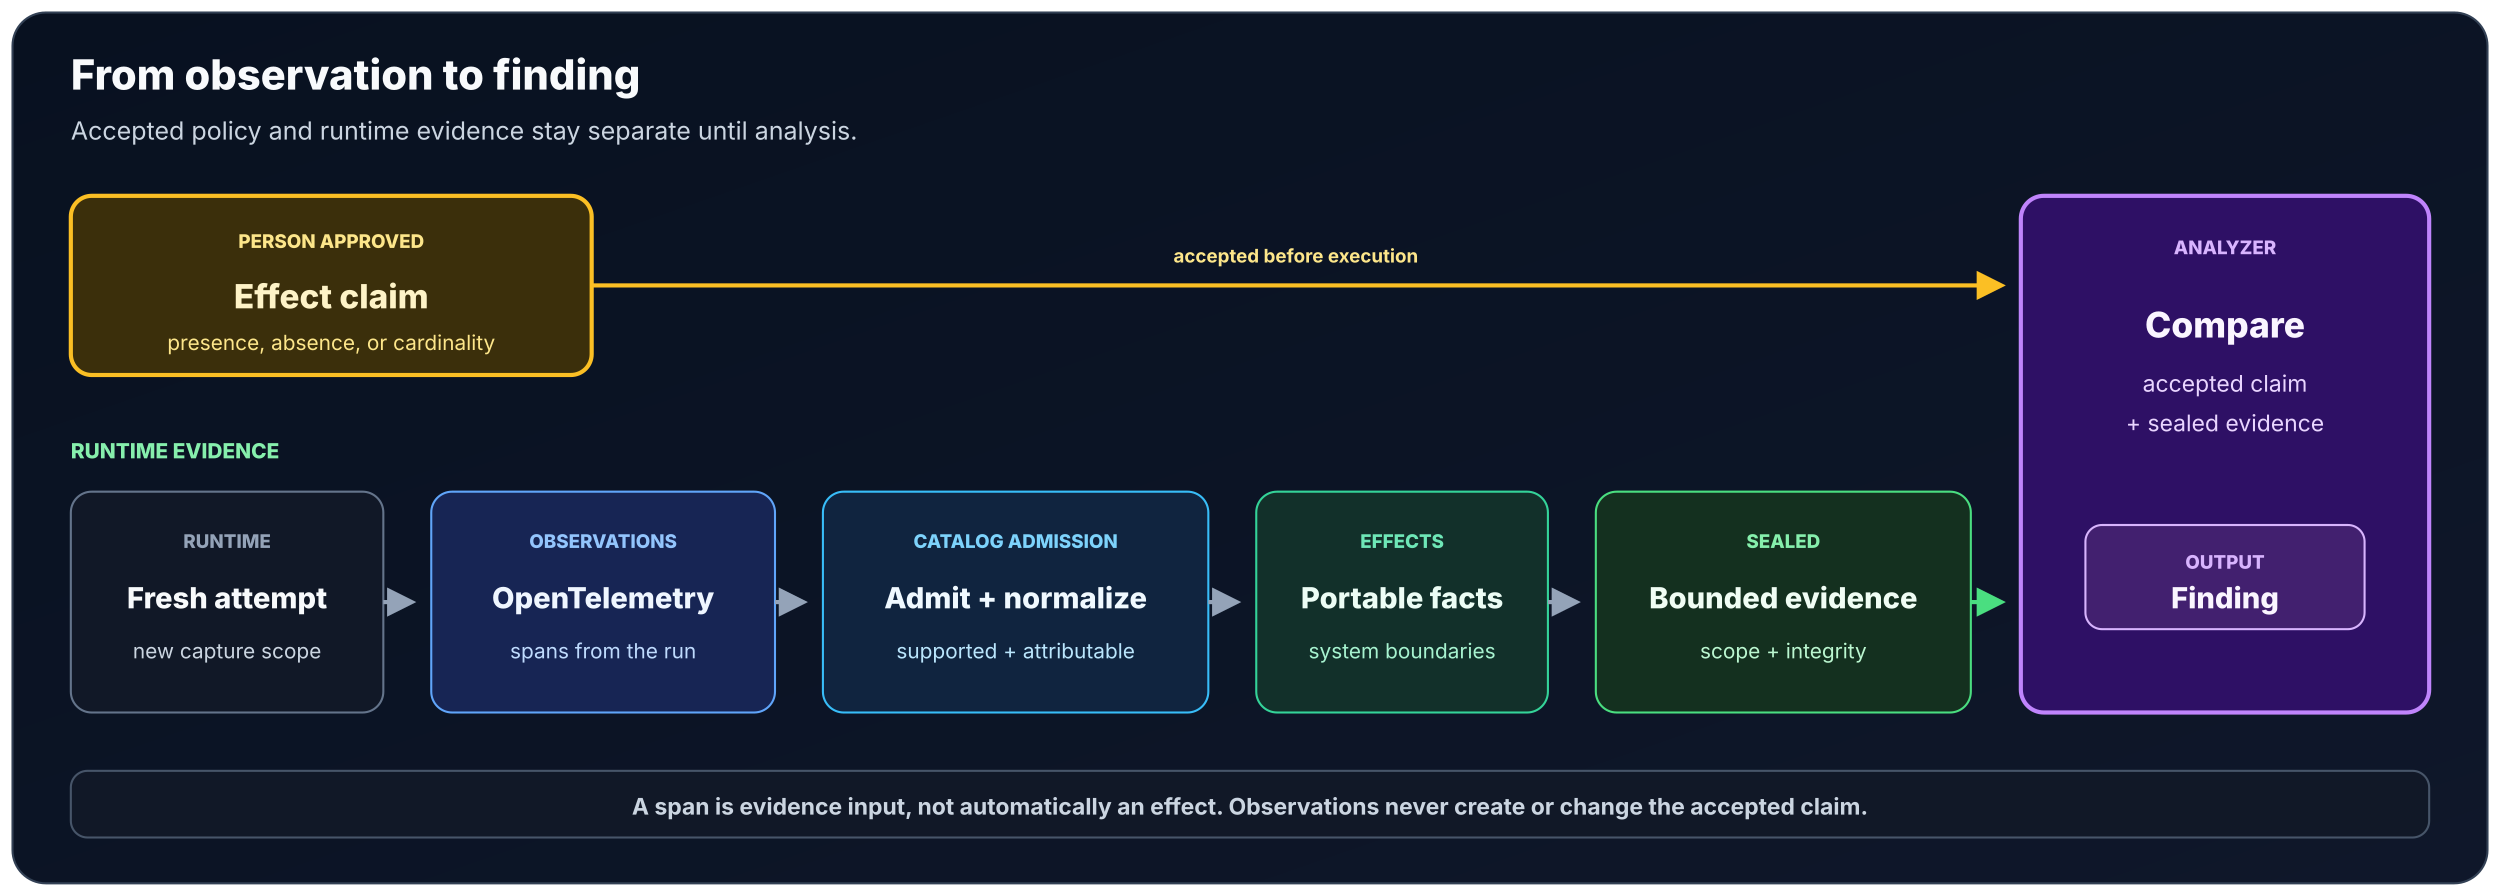
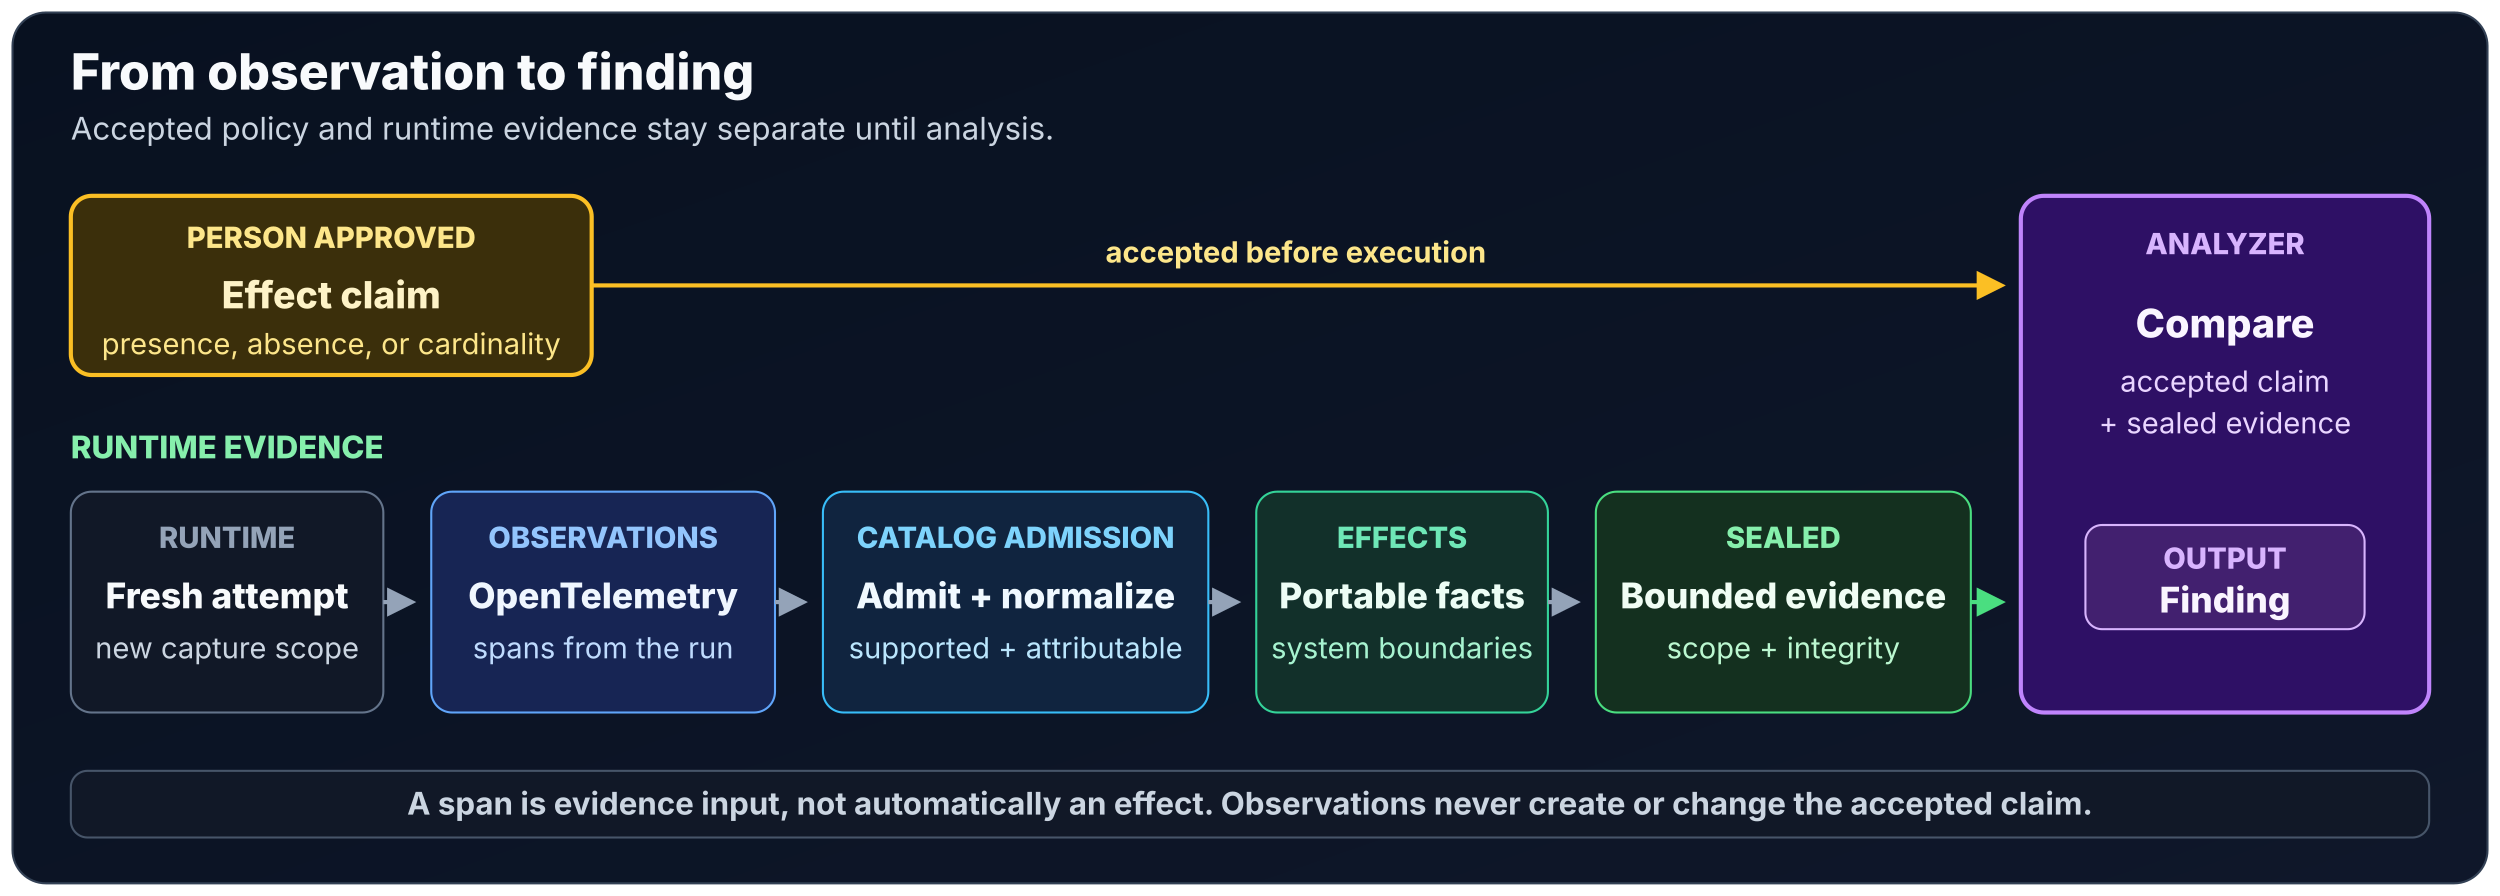
<svg xmlns="http://www.w3.org/2000/svg" viewBox="0 0 1200 430" role="img" aria-labelledby="observation-title observation-description">
  <defs>
    <linearGradient id="observation-background" x1="0" y1="0" x2="1" y2="1">
      <stop offset="0" stop-color="#081120" />
      <stop offset="1" stop-color="#0f172a" />
    </linearGradient>
    <marker id="observation-arrow" viewBox="0 0 10 10" refX="8" refY="5" markerWidth="7" markerHeight="7" orient="auto">
      <path d="M0 0 10 5 0 10Z" fill="#94a3b8" />
    </marker>
    <marker id="claim-arrow" viewBox="0 0 10 10" refX="8" refY="5" markerWidth="7" markerHeight="7" orient="auto">
      <path d="M0 0 10 5 0 10Z" fill="#fbbf24" />
    </marker>
    <marker id="evidence-arrow" viewBox="0 0 10 10" refX="8" refY="5" markerWidth="7" markerHeight="7" orient="auto">
      <path d="M0 0 10 5 0 10Z" fill="#4ade80" />
    </marker>
  </defs>
  <rect x="6" y="6" width="1188" height="418" rx="16" fill="url(#observation-background)" stroke="#334155" />
  <g font-family="Inter, ui-sans-serif, system-ui, sans-serif">
-     <text x="34" y="43" fill="#f8fafc" font-size="20" font-weight="800">
+     <text x="34" y="43" fill="#f8fafc" font-size="24" font-weight="800">
      From observation to finding
    </text>
-     <text x="34" y="67" fill="#cbd5e1" font-size="12">
+     <text x="34" y="67" fill="#cbd5e1" font-size="15">
      Accepted policy and runtime evidence stay separate until analysis.
    </text>
    <g text-anchor="middle">
      <rect x="34" y="94" width="250" height="86" rx="10" fill="#3b2f0b" stroke="#fbbf24" stroke-width="2" />
-       <text x="159" y="119" fill="#fde68a" font-size="9" font-weight="800">
+       <text x="159" y="119" fill="#fde68a" font-size="14" font-weight="800">
        PERSON APPROVED
      </text>
-       <text x="159" y="148" fill="#fef3c7" font-size="16" font-weight="800">
+       <text x="159" y="148" fill="#fef3c7" font-size="18" font-weight="800">
        Effect claim
      </text>
-       <text x="159" y="168" fill="#fde68a" font-size="10">
+       <text x="159" y="170" fill="#fde68a" font-size="14">
        presence, absence, or cardinality
      </text>
    </g>
    <path d="M284 137H960" fill="none" stroke="#fbbf24" stroke-width="2" marker-end="url(#claim-arrow)" />
-     <text x="622" y="126" text-anchor="middle" fill="#fde68a" font-size="9" font-weight="700">
+     <text x="622" y="126" text-anchor="middle" fill="#fde68a" font-size="14" font-weight="700">
      accepted before execution
    </text>
-     <text x="34" y="220" fill="#86efac" font-size="10" font-weight="800">
+     <text x="34" y="220" fill="#86efac" font-size="15" font-weight="800">
      RUNTIME EVIDENCE
    </text>
    <g text-anchor="middle">
      <rect x="34" y="236" width="150" height="106" rx="10" fill="#111827" stroke="#64748b" />
-       <text x="109" y="263" fill="#94a3b8" font-size="9" font-weight="800">RUNTIME</text>
-       <text x="109" y="292" fill="#f8fafc" font-size="14" font-weight="800">Fresh attempt</text>
-       <text x="109" y="316" fill="#cbd5e1" font-size="10">new capture scope</text>
+       <text x="109" y="263" fill="#94a3b8" font-size="14" font-weight="800">RUNTIME</text>
+       <text x="109" y="292" fill="#f8fafc" font-size="17" font-weight="800">Fresh attempt</text>
+       <text x="109" y="316" fill="#cbd5e1" font-size="14">new capture scope</text>
      <rect x="207" y="236" width="165" height="106" rx="10" fill="#172554" stroke="#60a5fa" />
-       <text x="289.5" y="263" fill="#93c5fd" font-size="9" font-weight="800">OBSERVATIONS</text>
-       <text x="289.5" y="292" fill="#eff6ff" font-size="14" font-weight="800">OpenTelemetry</text>
-       <text x="289.5" y="316" fill="#bfdbfe" font-size="10">spans from the run</text>
+       <text x="289.5" y="263" fill="#93c5fd" font-size="14" font-weight="800">OBSERVATIONS</text>
+       <text x="289.5" y="292" fill="#eff6ff" font-size="17" font-weight="800">OpenTelemetry</text>
+       <text x="289.5" y="316" fill="#bfdbfe" font-size="14">spans from the run</text>
      <rect x="395" y="236" width="185" height="106" rx="10" fill="#10243f" stroke="#38bdf8" />
-       <text x="487.5" y="263" fill="#7dd3fc" font-size="9" font-weight="800">CATALOG ADMISSION</text>
-       <text x="487.5" y="292" fill="#f0f9ff" font-size="14" font-weight="800">Admit + normalize</text>
-       <text x="487.5" y="316" fill="#bae6fd" font-size="10">supported + attributable</text>
+       <text x="487.5" y="263" fill="#7dd3fc" font-size="14" font-weight="800">CATALOG ADMISSION</text>
+       <text x="487.5" y="292" fill="#f0f9ff" font-size="17" font-weight="800">Admit + normalize</text>
+       <text x="487.5" y="316" fill="#bae6fd" font-size="14">supported + attributable</text>
      <rect x="603" y="236" width="140" height="106" rx="10" fill="#12302a" stroke="#34d399" />
-       <text x="673" y="263" fill="#6ee7b7" font-size="9" font-weight="800">EFFECTS</text>
-       <text x="673" y="292" fill="#ecfdf5" font-size="14" font-weight="800">Portable facts</text>
-       <text x="673" y="316" fill="#a7f3d0" font-size="10">system boundaries</text>
+       <text x="673" y="263" fill="#6ee7b7" font-size="14" font-weight="800">EFFECTS</text>
+       <text x="673" y="292" fill="#ecfdf5" font-size="17" font-weight="800">Portable facts</text>
+       <text x="673" y="316" fill="#a7f3d0" font-size="14">system boundaries</text>
      <rect x="766" y="236" width="180" height="106" rx="10" fill="#14301f" stroke="#4ade80" />
-       <text x="856" y="263" fill="#86efac" font-size="9" font-weight="800">SEALED</text>
-       <text x="856" y="292" fill="#f0fdf4" font-size="14" font-weight="800">Bounded evidence</text>
-       <text x="856" y="316" fill="#bbf7d0" font-size="10">scope + integrity</text>
+       <text x="856" y="263" fill="#86efac" font-size="14" font-weight="800">SEALED</text>
+       <text x="856" y="292" fill="#f0fdf4" font-size="17" font-weight="800">Bounded evidence</text>
+       <text x="856" y="316" fill="#bbf7d0" font-size="14">scope + integrity</text>
    </g>
    <line x1="184" y1="289" x2="197" y2="289" stroke="#94a3b8" stroke-width="2" marker-end="url(#observation-arrow)" />
    <line x1="372" y1="289" x2="385" y2="289" stroke="#94a3b8" stroke-width="2" marker-end="url(#observation-arrow)" />
    <line x1="580" y1="289" x2="593" y2="289" stroke="#94a3b8" stroke-width="2" marker-end="url(#observation-arrow)" />
    <line x1="743" y1="289" x2="756" y2="289" stroke="#94a3b8" stroke-width="2" marker-end="url(#observation-arrow)" />
    <line x1="946" y1="289" x2="960" y2="289" stroke="#4ade80" stroke-width="2" marker-end="url(#evidence-arrow)" />
    <g text-anchor="middle">
      <rect x="970" y="94" width="196" height="248" rx="11" fill="#2e1065" stroke="#c084fc" stroke-width="2" />
-       <text x="1068" y="122" fill="#d8b4fe" font-size="9" font-weight="800">ANALYZER</text>
-       <text x="1068" y="162" fill="#faf5ff" font-size="17" font-weight="800">Compare</text>
-       <text x="1068" y="188" fill="#e9d5ff" font-size="11">accepted claim</text>
-       <text x="1068" y="207" fill="#e9d5ff" font-size="11">+ sealed evidence</text>
+       <text x="1068" y="122" fill="#d8b4fe" font-size="14" font-weight="800">ANALYZER</text>
+       <text x="1068" y="162" fill="#faf5ff" font-size="19" font-weight="800">Compare</text>
+       <text x="1068" y="188" fill="#e9d5ff" font-size="14">accepted claim</text>
+       <text x="1068" y="208" fill="#e9d5ff" font-size="14">+ sealed evidence</text>
      <rect x="1001" y="252" width="134" height="50" rx="8" fill="#42206f" stroke="#d8b4fe" />
-       <text x="1068" y="273" fill="#d8b4fe" font-size="9" font-weight="800">OUTPUT</text>
-       <text x="1068" y="292" fill="#faf5ff" font-size="14" font-weight="800">Finding</text>
+       <text x="1068" y="273" fill="#d8b4fe" font-size="14" font-weight="800">OUTPUT</text>
+       <text x="1068" y="294" fill="#faf5ff" font-size="17" font-weight="800">Finding</text>
    </g>
    <rect x="34" y="370" width="1132" height="32" rx="8" fill="#111827" stroke="#475569" />
-     <text x="600" y="391" text-anchor="middle" fill="#cbd5e1" font-size="11" font-weight="700">
+     <text x="600" y="391" text-anchor="middle" fill="#cbd5e1" font-size="15" font-weight="700">
      A span is evidence input, not automatically an effect. Observations never create or change the accepted claim.
    </text>
  </g>
</svg>
